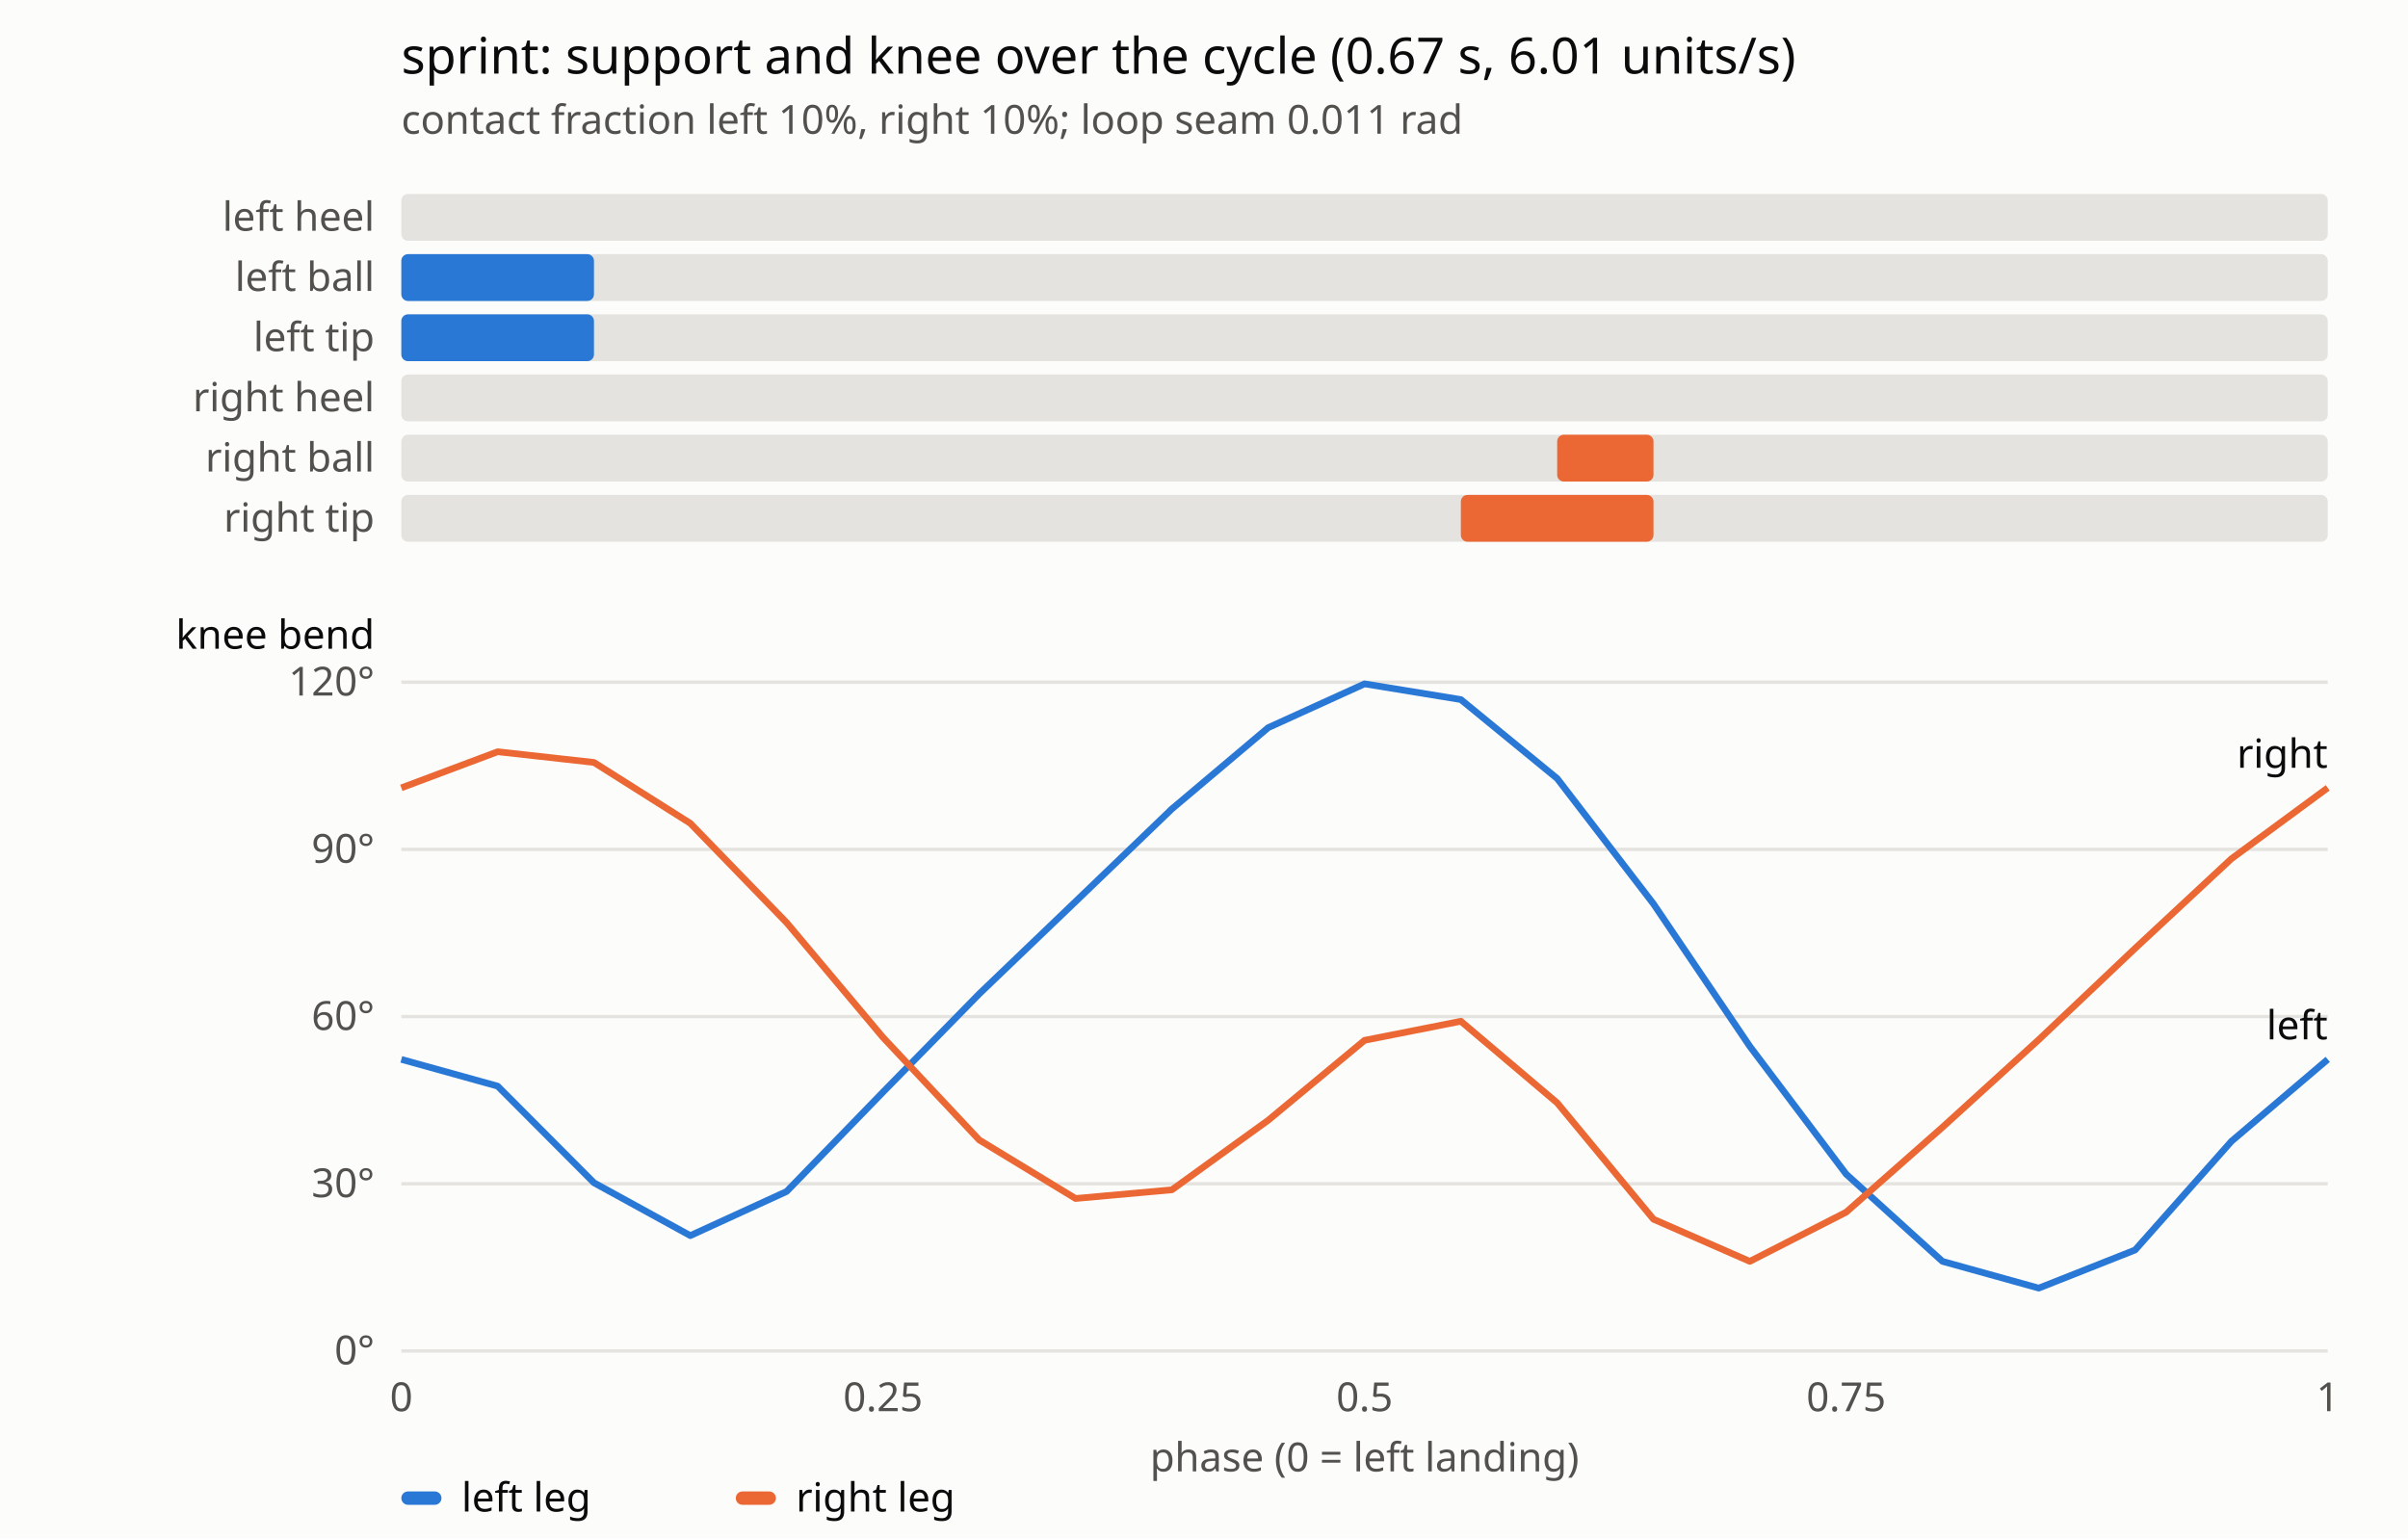
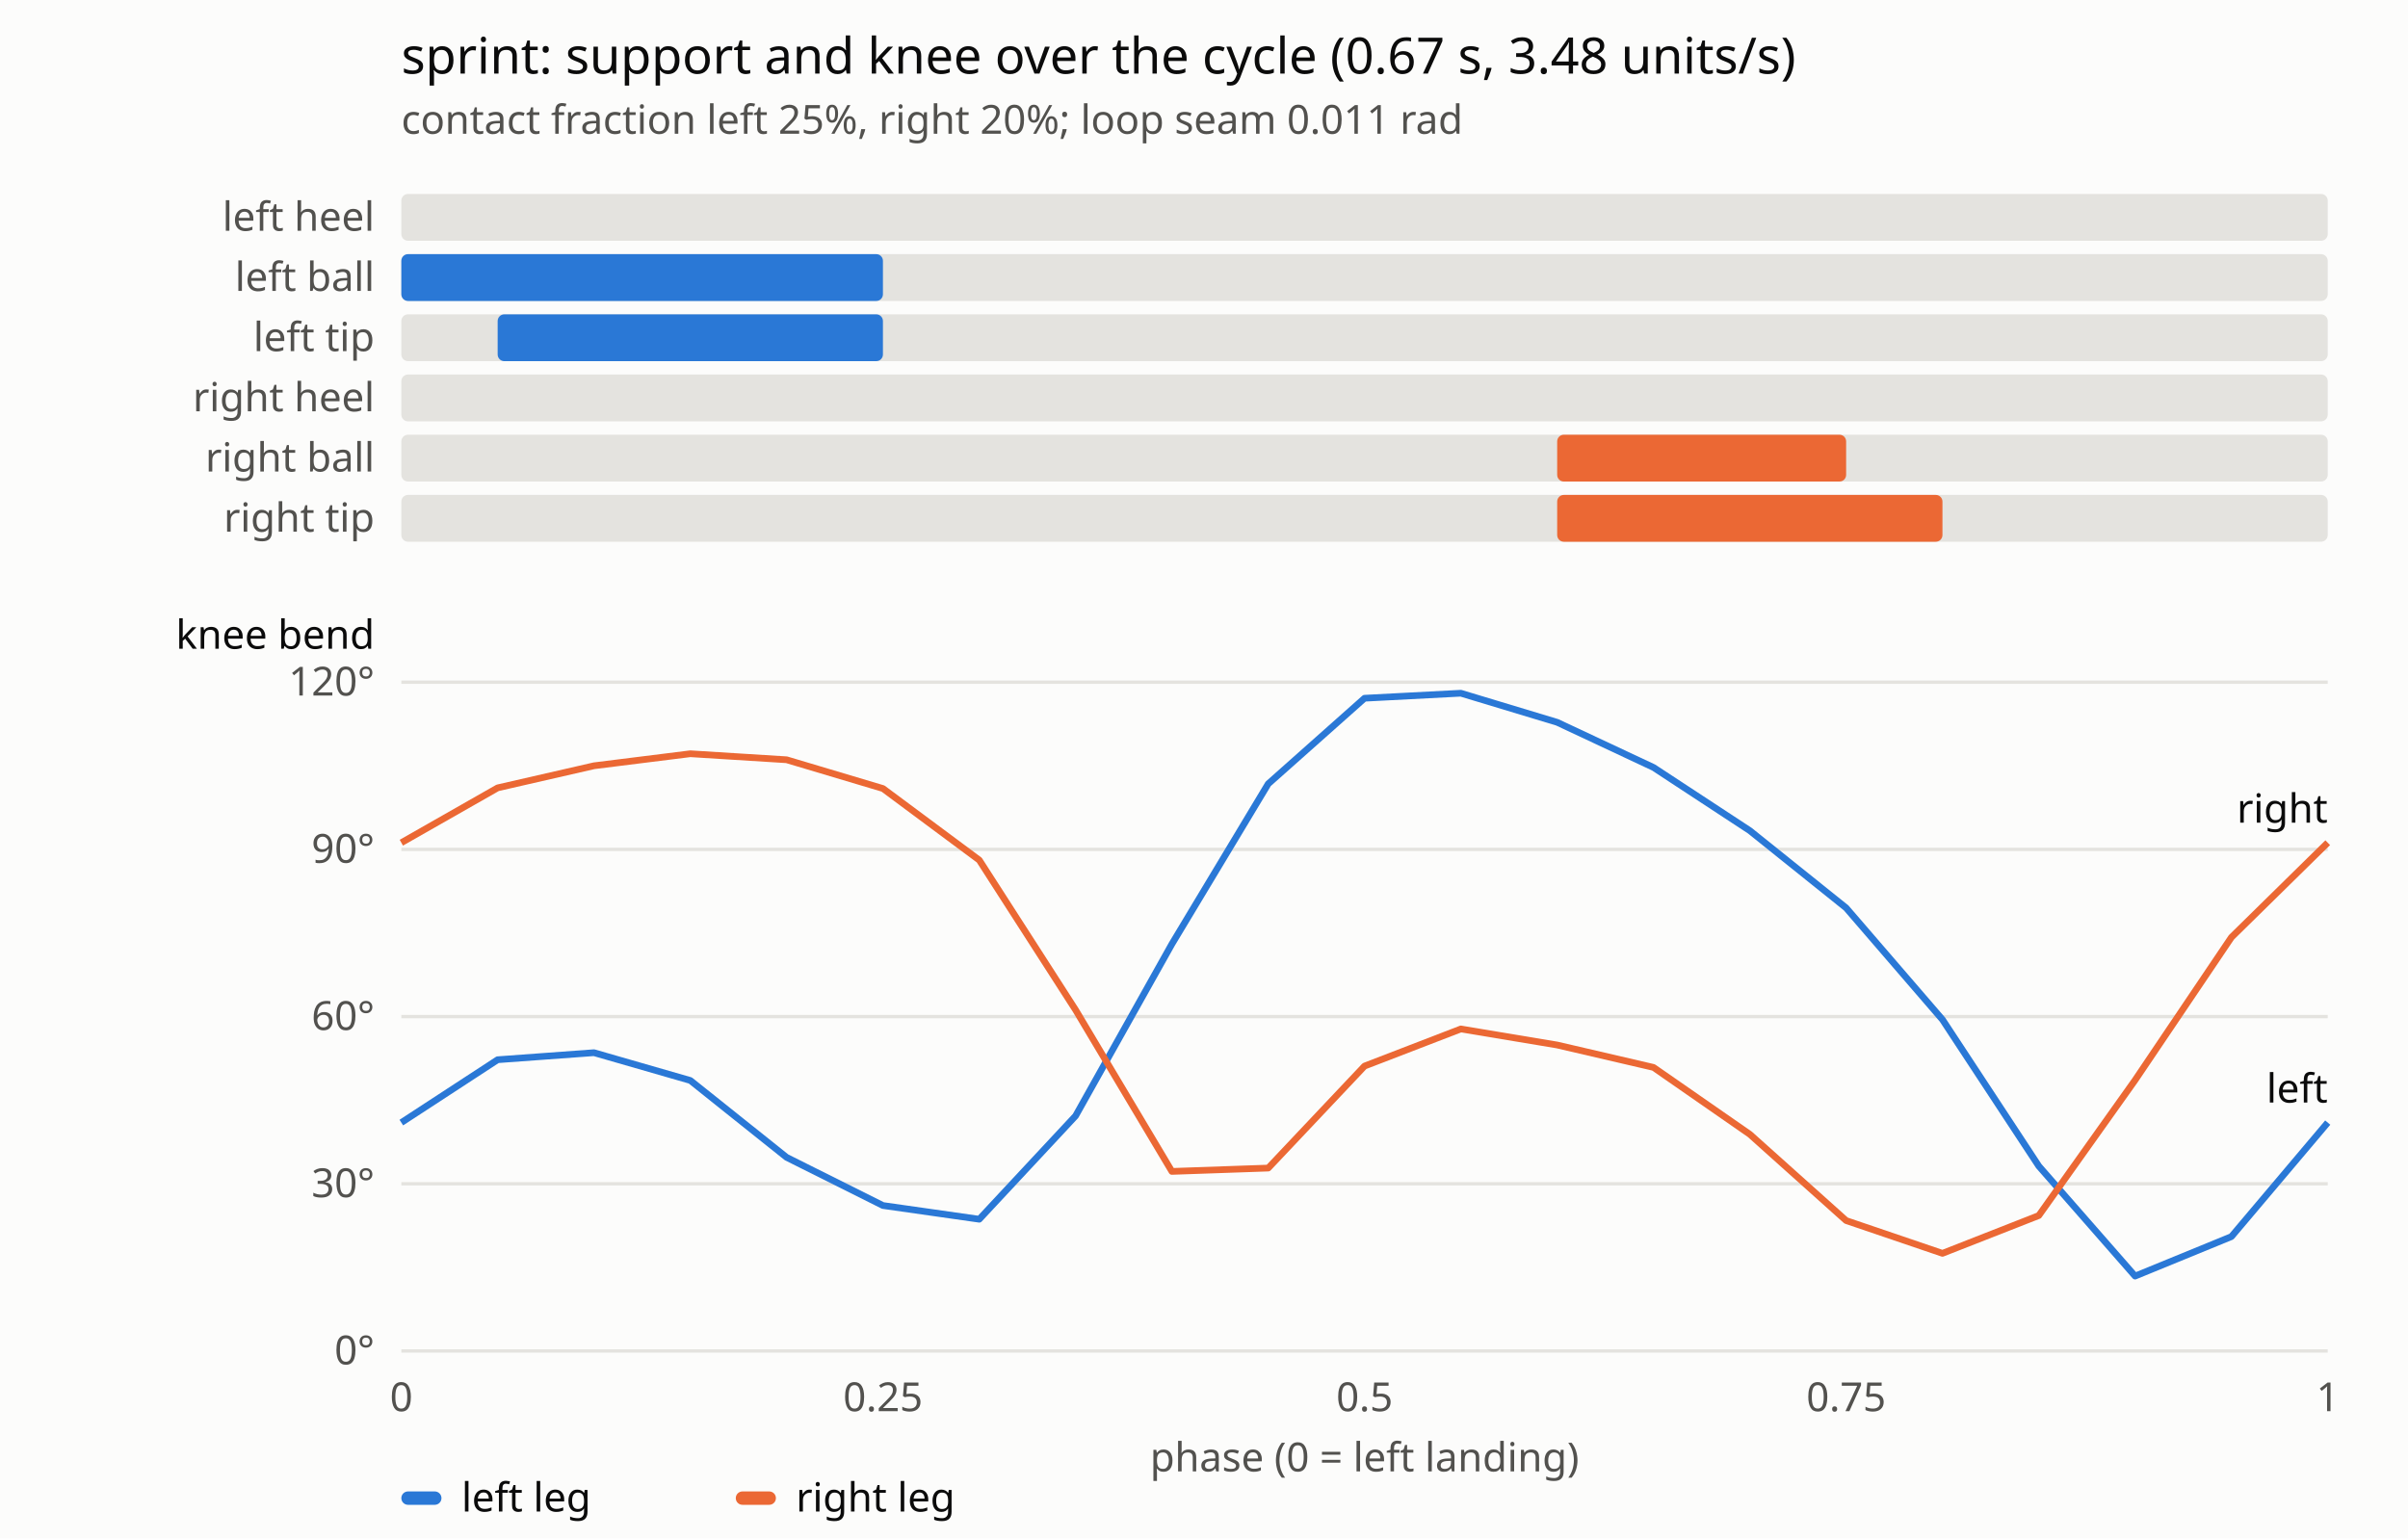
<svg xmlns="http://www.w3.org/2000/svg" width="720" height="460" viewBox="0 0 720 460" font-family="sans-serif" font-size="12">
  <rect width="720" height="460" fill="#fcfcfb" />
-   <text x="120" y="22" font-size="15" fill="#0b0b0b">sprint: support and knee over the cycle (0.67 s, 6.01 units/s)</text>
-   <text x="120" y="40" fill="#52514e">contact fraction left 10%, right 10%; loop seam 0.011 rad</text>
+   <text x="120" y="22" font-size="15" fill="#0b0b0b">sprint: support and knee over the cycle (0.67 s, 3.48 units/s)</text>
+   <text x="120" y="40" fill="#52514e">contact fraction left 25%, right 20%; loop seam 0.011 rad</text>
  <text x="112" y="69" text-anchor="end" fill="#52514e">left heel</text>
  <rect x="120" y="58" width="576" height="14" fill="#e4e3df" rx="2" />
  <text x="112" y="87" text-anchor="end" fill="#52514e">left ball</text>
  <rect x="120" y="76" width="576" height="14" fill="#e4e3df" rx="2" />
-   <rect x="120.0" y="76" width="57.6" height="14" fill="#2a78d6" rx="2" />
+   <rect x="120.0" y="76" width="144.0" height="14" fill="#2a78d6" rx="2" />
  <text x="112" y="105" text-anchor="end" fill="#52514e">left tip</text>
  <rect x="120" y="94" width="576" height="14" fill="#e4e3df" rx="2" />
-   <rect x="120.0" y="94" width="57.6" height="14" fill="#2a78d6" rx="2" />
+   <rect x="148.8" y="94" width="115.2" height="14" fill="#2a78d6" rx="2" />
  <text x="112" y="123" text-anchor="end" fill="#52514e">right heel</text>
  <rect x="120" y="112" width="576" height="14" fill="#e4e3df" rx="2" />
  <text x="112" y="141" text-anchor="end" fill="#52514e">right ball</text>
  <rect x="120" y="130" width="576" height="14" fill="#e4e3df" rx="2" />
-   <rect x="465.6" y="130" width="28.8" height="14" fill="#eb6834" rx="2" />
+   <rect x="465.6" y="130" width="86.4" height="14" fill="#eb6834" rx="2" />
  <text x="112" y="159" text-anchor="end" fill="#52514e">right tip</text>
  <rect x="120" y="148" width="576" height="14" fill="#e4e3df" rx="2" />
-   <rect x="436.8" y="148" width="57.6" height="14" fill="#eb6834" rx="2" />
+   <rect x="465.6" y="148" width="115.2" height="14" fill="#eb6834" rx="2" />
  <line x1="120" x2="696" y1="404.0" y2="404.0" stroke="#e4e3df" />
  <text x="112" y="408.0" text-anchor="end" fill="#52514e">0°</text>
  <line x1="120" x2="696" y1="354.0" y2="354.0" stroke="#e4e3df" />
  <text x="112" y="358.0" text-anchor="end" fill="#52514e">30°</text>
  <line x1="120" x2="696" y1="304.0" y2="304.0" stroke="#e4e3df" />
  <text x="112" y="308.0" text-anchor="end" fill="#52514e">60°</text>
  <line x1="120" x2="696" y1="254.0" y2="254.0" stroke="#e4e3df" />
  <text x="112" y="258.0" text-anchor="end" fill="#52514e">90°</text>
  <line x1="120" x2="696" y1="204.0" y2="204.0" stroke="#e4e3df" />
  <text x="112" y="208.0" text-anchor="end" fill="#52514e">120°</text>
  <text x="112" y="194" text-anchor="end" fill="#0b0b0b">knee bend</text>
-   <polyline points="120.0,316.8 148.8,324.8 177.6,353.7 206.4,369.5 235.2,356.3 264.0,326.6 292.8,297.2 321.6,269.6 350.4,241.9 379.2,217.6 408.0,204.5 436.8,209.2 465.6,232.8 494.4,270.3 523.2,312.9 552.0,351.1 580.8,377.2 609.6,385.2 638.4,373.8 667.2,341.3 696.0,316.8" fill="none" stroke="#2a78d6" stroke-width="2" stroke-linejoin="round" />
-   <text x="696" y="310.8" text-anchor="end" fill="#0b0b0b">left</text>
-   <polyline points="120.0,235.6 148.8,224.8 177.6,228.0 206.4,246.2 235.2,275.9 264.0,310.2 292.8,340.9 321.6,358.4 350.4,355.8 379.2,335.0 408.0,311.1 436.8,305.4 465.6,329.8 494.4,364.6 523.2,377.2 552.0,362.5 580.8,337.1 609.6,310.9 638.4,283.6 667.2,256.8 696.0,235.6" fill="none" stroke="#eb6834" stroke-width="2" stroke-linejoin="round" />
-   <text x="696" y="229.6" text-anchor="end" fill="#0b0b0b">right</text>
+   <polyline points="120.0,335.7 148.8,316.9 177.6,314.8 206.4,323.1 235.2,346.1 264.0,360.5 292.8,364.6 321.6,333.7 350.4,282.3 379.2,234.4 408.0,208.8 436.8,207.3 465.6,216.0 494.4,229.5 523.2,248.4 552.0,271.5 580.8,304.9 609.6,348.7 638.4,381.6 667.2,369.8 696.0,335.7" fill="none" stroke="#2a78d6" stroke-width="2" stroke-linejoin="round" />
+   <text x="696" y="329.7" text-anchor="end" fill="#0b0b0b">left</text>
+   <polyline points="120.0,252.0 148.8,235.6 177.6,229.0 206.4,225.4 235.2,227.2 264.0,235.8 292.8,257.2 321.6,302.0 350.4,350.3 379.2,349.3 408.0,318.8 436.8,307.7 465.6,312.5 494.4,319.2 523.2,339.2 552.0,365.0 580.8,374.8 609.6,363.5 638.4,323.0 667.2,280.3 696.0,252.0" fill="none" stroke="#eb6834" stroke-width="2" stroke-linejoin="round" />
+   <text x="696" y="246.0" text-anchor="end" fill="#0b0b0b">right</text>
  <text x="120.0" y="422" text-anchor="middle" fill="#52514e">0</text>
  <text x="264.0" y="422" text-anchor="middle" fill="#52514e">0.25</text>
  <text x="408.0" y="422" text-anchor="middle" fill="#52514e">0.5</text>
  <text x="552.0" y="422" text-anchor="middle" fill="#52514e">0.75</text>
  <text x="696.0" y="422" text-anchor="middle" fill="#52514e">1</text>
  <text x="408.0" y="440" text-anchor="middle" fill="#52514e">phase (0 = left landing)</text>
  <rect x="120" y="446" width="12" height="4" fill="#2a78d6" rx="2" />
  <text x="138" y="452" fill="#0b0b0b">left leg</text>
  <rect x="220" y="446" width="12" height="4" fill="#eb6834" rx="2" />
  <text x="238" y="452" fill="#0b0b0b">right leg</text>
</svg>
